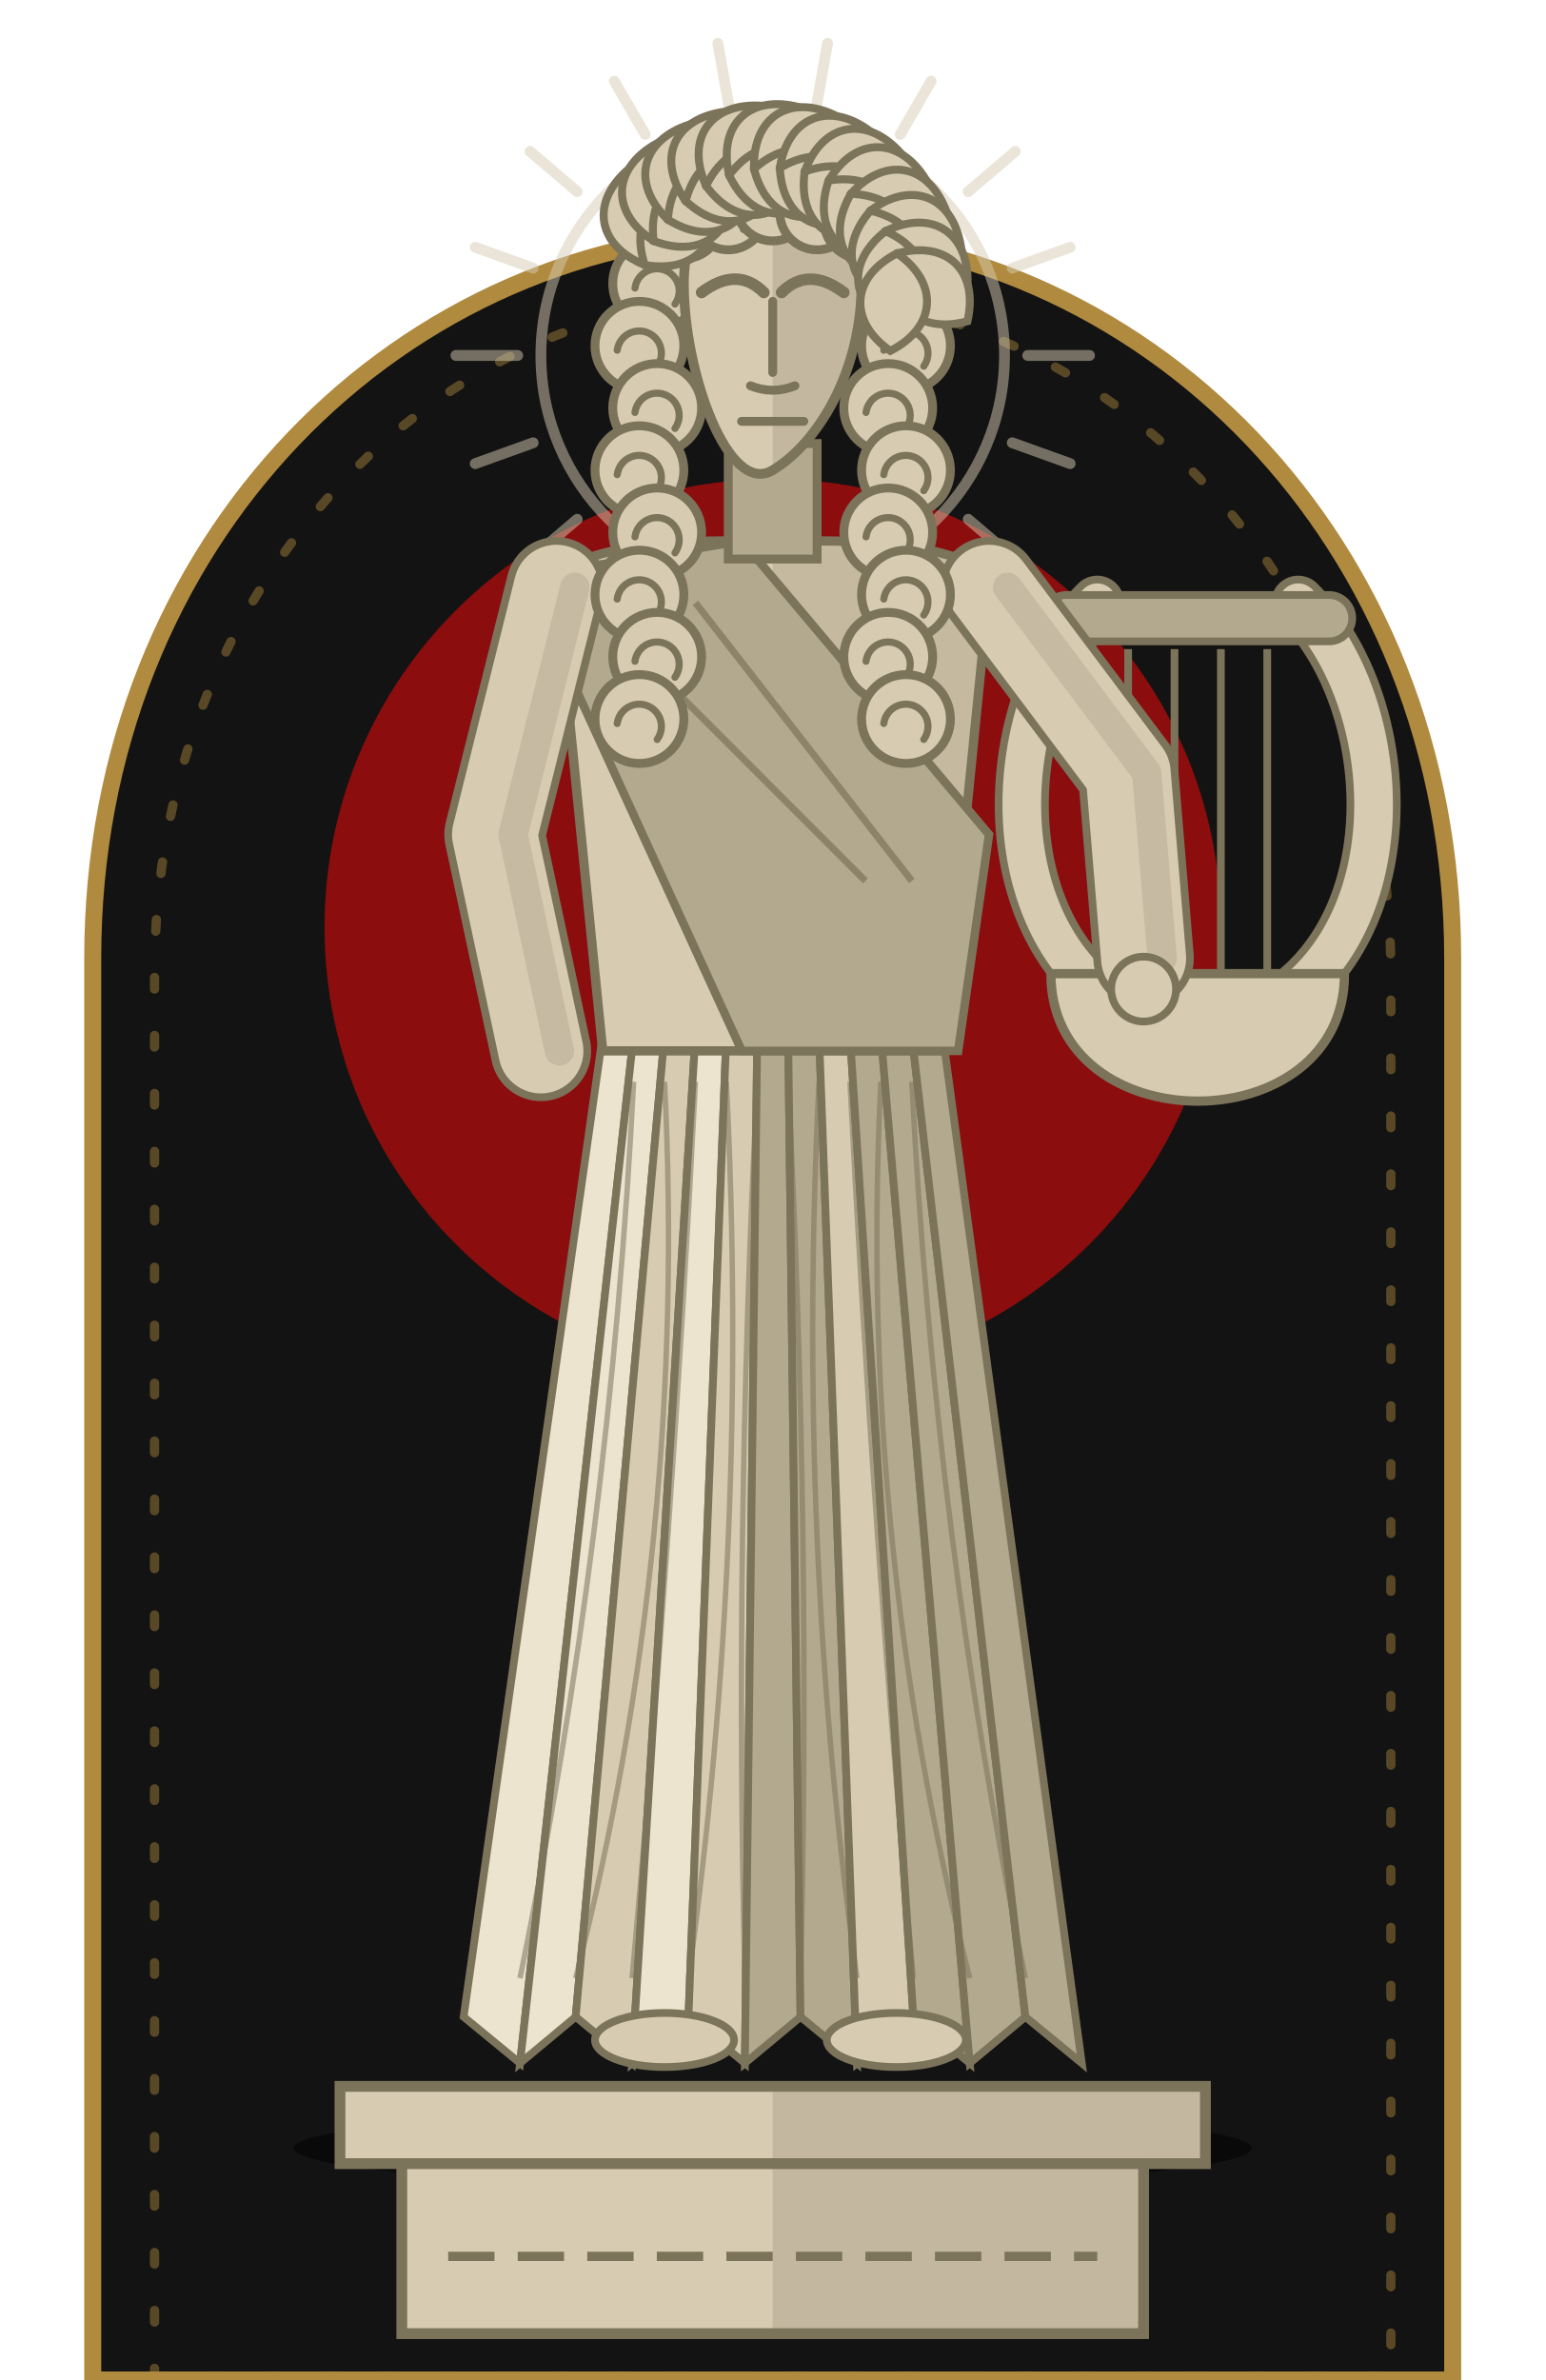
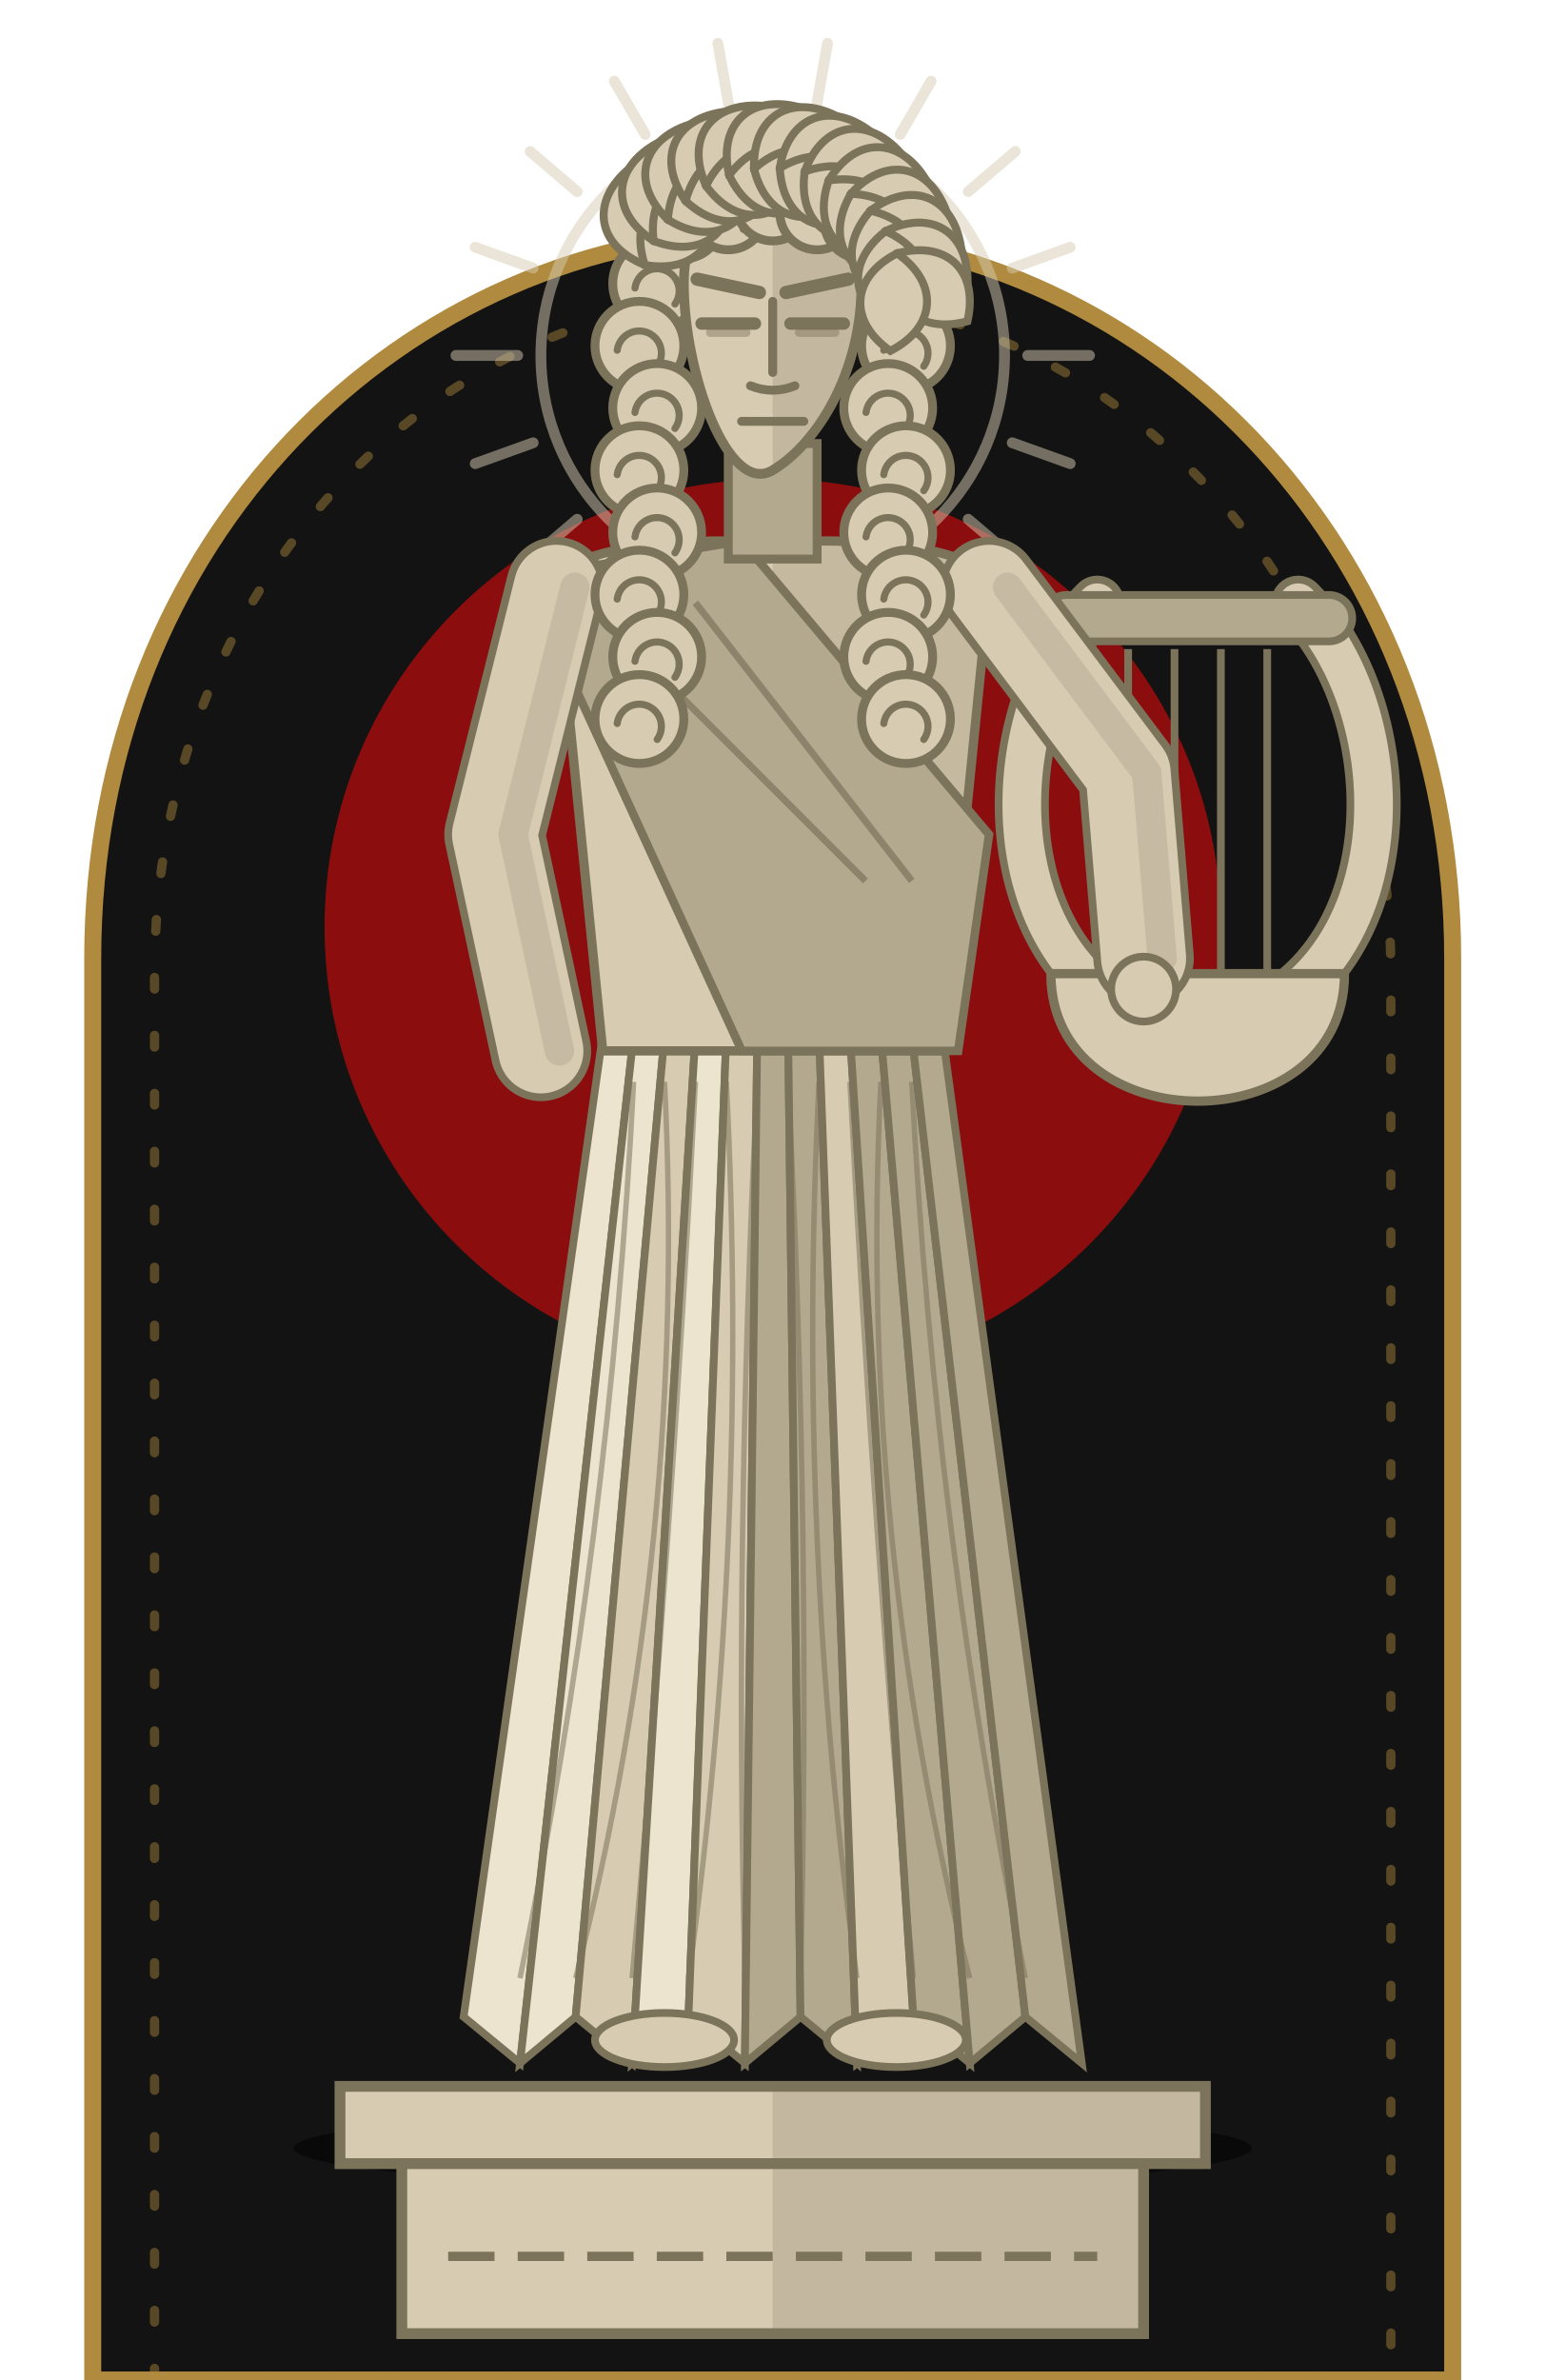
<svg xmlns="http://www.w3.org/2000/svg" viewBox="0 -8 200 308" role="img" aria-label="Apollon: defne taçlı, lir tutan mermer heykel">
  <path d="M12 300V116C12 62 52 22 100 22S188 62 188 116V300Z" fill="#131313" stroke="#b08a3e" stroke-width="2.2" />
  <path d="M20 300V118C20 68 56 30 100 30S180 68 180 118V300Z" fill="none" stroke="#b08a3e" stroke-opacity=".45" stroke-width="1.2" stroke-dasharray="1.5 6" stroke-linecap="round" />
  <circle cx="100" cy="112" r="58" fill="#8b0d0d" />
  <circle cx="100" cy="38" r="30" fill="none" stroke="#d7ccb2" stroke-opacity=".5" stroke-width="1.4" />
  <path d="M133.0 38.0L141.0 38.0" stroke="#d7ccb2" stroke-opacity=".5" stroke-width="1.4" stroke-linecap="round" />
  <path d="M131.0 49.3L138.5 52.0" stroke="#d7ccb2" stroke-opacity=".5" stroke-width="1.4" stroke-linecap="round" />
  <path d="M125.3 59.2L131.4 64.4" stroke="#d7ccb2" stroke-opacity=".5" stroke-width="1.4" stroke-linecap="round" />
  <path d="M116.5 66.6L120.5 73.5" stroke="#d7ccb2" stroke-opacity=".5" stroke-width="1.4" stroke-linecap="round" />
  <path d="M105.7 70.5L107.1 78.4" stroke="#d7ccb2" stroke-opacity=".5" stroke-width="1.4" stroke-linecap="round" />
  <path d="M94.3 70.5L92.9 78.4" stroke="#d7ccb2" stroke-opacity=".5" stroke-width="1.4" stroke-linecap="round" />
  <path d="M83.5 66.6L79.5 73.5" stroke="#d7ccb2" stroke-opacity=".5" stroke-width="1.4" stroke-linecap="round" />
  <path d="M74.7 59.2L68.6 64.4" stroke="#d7ccb2" stroke-opacity=".5" stroke-width="1.4" stroke-linecap="round" />
  <path d="M69.0 49.3L61.5 52.0" stroke="#d7ccb2" stroke-opacity=".5" stroke-width="1.4" stroke-linecap="round" />
  <path d="M67.0 38.0L59.0 38.0" stroke="#d7ccb2" stroke-opacity=".5" stroke-width="1.4" stroke-linecap="round" />
  <path d="M69.0 26.7L61.5 24.0" stroke="#d7ccb2" stroke-opacity=".5" stroke-width="1.4" stroke-linecap="round" />
  <path d="M74.7 16.8L68.6 11.6" stroke="#d7ccb2" stroke-opacity=".5" stroke-width="1.4" stroke-linecap="round" />
  <path d="M83.5 9.4L79.5 2.5" stroke="#d7ccb2" stroke-opacity=".5" stroke-width="1.4" stroke-linecap="round" />
  <path d="M94.3 5.5L92.9 -2.4" stroke="#d7ccb2" stroke-opacity=".5" stroke-width="1.4" stroke-linecap="round" />
  <path d="M105.7 5.5L107.1 -2.4" stroke="#d7ccb2" stroke-opacity=".5" stroke-width="1.4" stroke-linecap="round" />
  <path d="M116.5 9.4L120.5 2.5" stroke="#d7ccb2" stroke-opacity=".5" stroke-width="1.4" stroke-linecap="round" />
  <path d="M125.3 16.8L131.4 11.6" stroke="#d7ccb2" stroke-opacity=".5" stroke-width="1.4" stroke-linecap="round" />
  <path d="M131.0 26.7L138.5 24.0" stroke="#d7ccb2" stroke-opacity=".5" stroke-width="1.4" stroke-linecap="round" />
  <path d="M142 120C128 108 130 82 142 70" fill="none" stroke="#7c735b" stroke-width="7" stroke-linecap="round" />
  <path d="M142 120C128 108 130 82 142 70" fill="none" stroke="#d7ccb2" stroke-width="5" stroke-linecap="round" />
  <path d="M168 120C182 108 180 82 168 70" fill="none" stroke="#7c735b" stroke-width="7" stroke-linecap="round" />
  <path d="M168 120C182 108 180 82 168 70" fill="none" stroke="#d7ccb2" stroke-width="5" stroke-linecap="round" />
  <path d="M138 72H172" stroke="#7c735b" stroke-width="7" stroke-linecap="round" />
  <path d="M138 72H172" stroke="#b3a98e" stroke-width="5" stroke-linecap="round" />
  <path d="M146 76V122M152 76V122M158 76V122M164 76V122" stroke="#7c735b" stroke-width="1" />
  <path d="M136 118C136 140 174 140 174 118Z" fill="#d7ccb2" stroke="#7c735b" stroke-width="1.2" />
  <path d="M78.0 126L82.0 126L67.3 259.0L60.0 253.0Z" fill="#ece4cf" stroke="#7c735b" stroke-width="1" />
  <path d="M82.0 126L86.0 126L74.5 253.0L67.3 259.0Z" fill="#ece4cf" stroke="#7c735b" stroke-width="1" />
  <path d="M86.0 126L90.0 126L81.8 259.0L74.5 253.0Z" fill="#d7ccb2" stroke="#7c735b" stroke-width="1" />
  <path d="M90.0 126L94.0 126L89.1 253.0L81.8 259.0Z" fill="#ece4cf" stroke="#7c735b" stroke-width="1" />
  <path d="M94.0 126L98.0 126L96.4 259.0L89.1 253.0Z" fill="#d7ccb2" stroke="#7c735b" stroke-width="1" />
  <path d="M98.0 126L102.0 126L103.6 253.0L96.4 259.0Z" fill="#b3a98e" stroke="#7c735b" stroke-width="1" />
  <path d="M102.0 126L106.0 126L110.9 259.0L103.6 253.0Z" fill="#b3a98e" stroke="#7c735b" stroke-width="1" />
  <path d="M106.0 126L110.0 126L118.2 253.0L110.9 259.0Z" fill="#d7ccb2" stroke="#7c735b" stroke-width="1" />
  <path d="M110.0 126L114.0 126L125.5 259.0L118.2 253.0Z" fill="#b3a98e" stroke="#7c735b" stroke-width="1" />
  <path d="M114.0 126L118.0 126L132.7 253.0L125.5 259.0Z" fill="#b3a98e" stroke="#7c735b" stroke-width="1" />
  <path d="M118.0 126L122.0 126L140.0 259.0L132.7 253.0Z" fill="#b3a98e" stroke="#7c735b" stroke-width="1" />
  <path d="M82.0 132Q79.0 191.0 67.3 248" fill="none" stroke="#7c735b" stroke-width=".7" opacity=".55" />
  <path d="M86.0 132Q89.0 191.0 74.5 248" fill="none" stroke="#7c735b" stroke-width=".7" opacity=".55" />
  <path d="M90.0 132Q87.0 191.0 81.8 248" fill="none" stroke="#7c735b" stroke-width=".7" opacity=".55" />
  <path d="M94.0 132Q97.0 191.0 89.1 248" fill="none" stroke="#7c735b" stroke-width=".7" opacity=".55" />
  <path d="M98.0 132Q95.0 191.0 96.4 248" fill="none" stroke="#7c735b" stroke-width=".7" opacity=".55" />
  <path d="M102.0 132Q105.0 191.0 103.6 248" fill="none" stroke="#7c735b" stroke-width=".7" opacity=".55" />
  <path d="M106.0 132Q103.0 191.0 110.9 248" fill="none" stroke="#7c735b" stroke-width=".7" opacity=".55" />
  <path d="M110.0 132Q113.0 191.0 118.2 248" fill="none" stroke="#7c735b" stroke-width=".7" opacity=".55" />
  <path d="M114.0 132Q111.0 191.0 125.5 248" fill="none" stroke="#7c735b" stroke-width=".7" opacity=".55" />
  <path d="M118.0 132Q121.0 191.0 132.7 248" fill="none" stroke="#7c735b" stroke-width=".7" opacity=".55" />
  <path d="M72 68C72 64 82 62 94 62H106C118 62 128 64 128 68L122 128H78Z" fill="#d7ccb2" stroke="#7c735b" stroke-width="1.2" />
  <path d="M100 62H106C118 62 128 64 128 68L122 128H100Z" fill="#7c735b" opacity=".2" />
  <path d="M82 86Q92 94 100 88Q108 94 118 86M100 88V122M86 102Q100 108 114 102" fill="none" stroke="#7c735b" stroke-width="1" opacity=".7" />
  <circle cx="100" cy="114" r="1.4" fill="#7c735b" />
  <path d="M72 66L96 62L128 100L124 128H96L74 80Z" fill="#b3a98e" stroke="#7c735b" stroke-width="1.1" />
  <path d="M82 76Q96 90 112 106M90 70Q104 88 118 106" fill="none" stroke="#7c735b" stroke-width=".9" opacity=".7" />
  <path d="M72 68 L64 100 L70 128" fill="none" stroke="#7c735b" stroke-width="13" stroke-linecap="round" stroke-linejoin="round" />
  <path d="M72 68 L64 100 L70 128" fill="none" stroke="#d7ccb2" stroke-width="11" stroke-linecap="round" stroke-linejoin="round" />
  <path d="M72 68 L64 100 L70 128" fill="none" stroke="#7c735b" stroke-opacity=".18" stroke-width="3.8" stroke-linecap="round" stroke-linejoin="round" transform="translate(2.4 0)" />
  <path d="M128 68 L146 92 L148 116" fill="none" stroke="#7c735b" stroke-width="13" stroke-linecap="round" stroke-linejoin="round" />
  <path d="M128 68 L146 92 L148 116" fill="none" stroke="#d7ccb2" stroke-width="11" stroke-linecap="round" stroke-linejoin="round" />
  <path d="M128 68 L146 92 L148 116" fill="none" stroke="#7c735b" stroke-opacity=".18" stroke-width="3.8" stroke-linecap="round" stroke-linejoin="round" transform="translate(2.4 0)" />
  <circle cx="148" cy="120" r="4.2" fill="#d7ccb2" stroke="#7c735b" stroke-width="1" />
  <g transform="translate(100 54) scale(1.15) translate(-100 -54)">
    <circle cx="87.0" cy="32.0" r="5" fill="#d7ccb2" stroke="#7c735b" stroke-width="1" />
    <path d="M84.5 32.5a2.5 2.5 0 1 1 4.5 1.8" fill="none" stroke="#7c735b" stroke-width=".8" stroke-linecap="round" />
    <circle cx="113.0" cy="32.0" r="5" fill="#d7ccb2" stroke="#7c735b" stroke-width="1" />
    <path d="M110.5 32.5a2.5 2.5 0 1 1 4.5 1.8" fill="none" stroke="#7c735b" stroke-width=".8" stroke-linecap="round" />
    <circle cx="85.0" cy="39.0" r="5" fill="#d7ccb2" stroke="#7c735b" stroke-width="1" />
    <path d="M82.5 39.5a2.5 2.5 0 1 1 4.5 1.8" fill="none" stroke="#7c735b" stroke-width=".8" stroke-linecap="round" />
    <circle cx="115.0" cy="39.0" r="5" fill="#d7ccb2" stroke="#7c735b" stroke-width="1" />
    <path d="M112.5 39.5a2.5 2.5 0 1 1 4.5 1.8" fill="none" stroke="#7c735b" stroke-width=".8" stroke-linecap="round" />
    <circle cx="87.0" cy="46.0" r="5" fill="#d7ccb2" stroke="#7c735b" stroke-width="1" />
    <path d="M84.5 46.5a2.5 2.5 0 1 1 4.5 1.8" fill="none" stroke="#7c735b" stroke-width=".8" stroke-linecap="round" />
    <circle cx="113.0" cy="46.0" r="5" fill="#d7ccb2" stroke="#7c735b" stroke-width="1" />
    <path d="M110.5 46.5a2.5 2.5 0 1 1 4.5 1.8" fill="none" stroke="#7c735b" stroke-width=".8" stroke-linecap="round" />
    <circle cx="85.0" cy="53.0" r="5" fill="#d7ccb2" stroke="#7c735b" stroke-width="1" />
    <path d="M82.5 53.5a2.5 2.5 0 1 1 4.5 1.8" fill="none" stroke="#7c735b" stroke-width=".8" stroke-linecap="round" />
    <circle cx="115.0" cy="53.0" r="5" fill="#d7ccb2" stroke="#7c735b" stroke-width="1" />
    <path d="M112.5 53.5a2.5 2.5 0 1 1 4.5 1.8" fill="none" stroke="#7c735b" stroke-width=".8" stroke-linecap="round" />
    <circle cx="87.0" cy="60.0" r="5" fill="#d7ccb2" stroke="#7c735b" stroke-width="1" />
    <path d="M84.5 60.5a2.5 2.5 0 1 1 4.5 1.8" fill="none" stroke="#7c735b" stroke-width=".8" stroke-linecap="round" />
    <circle cx="113.0" cy="60.0" r="5" fill="#d7ccb2" stroke="#7c735b" stroke-width="1" />
    <path d="M110.5 60.5a2.5 2.5 0 1 1 4.5 1.8" fill="none" stroke="#7c735b" stroke-width=".8" stroke-linecap="round" />
    <circle cx="85.0" cy="67.0" r="5" fill="#d7ccb2" stroke="#7c735b" stroke-width="1" />
    <path d="M82.5 67.5a2.5 2.5 0 1 1 4.5 1.8" fill="none" stroke="#7c735b" stroke-width=".8" stroke-linecap="round" />
    <circle cx="115.0" cy="67.0" r="5" fill="#d7ccb2" stroke="#7c735b" stroke-width="1" />
    <path d="M112.5 67.5a2.5 2.5 0 1 1 4.5 1.8" fill="none" stroke="#7c735b" stroke-width=".8" stroke-linecap="round" />
    <circle cx="87.0" cy="74.0" r="5" fill="#d7ccb2" stroke="#7c735b" stroke-width="1" />
    <path d="M84.5 74.5a2.5 2.5 0 1 1 4.5 1.8" fill="none" stroke="#7c735b" stroke-width=".8" stroke-linecap="round" />
    <circle cx="113.0" cy="74.0" r="5" fill="#d7ccb2" stroke="#7c735b" stroke-width="1" />
    <path d="M110.5 74.5a2.5 2.5 0 1 1 4.5 1.8" fill="none" stroke="#7c735b" stroke-width=".8" stroke-linecap="round" />
    <circle cx="85.0" cy="81.0" r="5" fill="#d7ccb2" stroke="#7c735b" stroke-width="1" />
    <path d="M82.5 81.5a2.5 2.5 0 1 1 4.5 1.8" fill="none" stroke="#7c735b" stroke-width=".8" stroke-linecap="round" />
    <circle cx="115.0" cy="81.0" r="5" fill="#d7ccb2" stroke="#7c735b" stroke-width="1" />
    <path d="M112.5 81.5a2.5 2.5 0 1 1 4.5 1.8" fill="none" stroke="#7c735b" stroke-width=".8" stroke-linecap="round" />
    <path d="M95 50H105V63H95Z" fill="#b3a98e" stroke="#7c735b" stroke-width="1" />
    <path d="M90 32C90 24 95 20 100 20S110 24 110 32C110 42 105 50 100 53S90 42 90 32Z" fill="#d7ccb2" stroke="#7c735b" stroke-width="1.1" />
    <path d="M100 20C105 20 110 24 110 32C110 42 105 50 100 53Z" fill="#7c735b" opacity=".22" />
-     <path d="M92 33Q96 30 99 33M101 33Q104 30 108 33" fill="none" stroke="#7c735b" stroke-width="1.3" stroke-linecap="round" />
+     <path d="M91.5 31.5L98.5 33M101.5 33L108.5 31.5" fill="none" stroke="#7c735b" stroke-width="1.5" stroke-linecap="round" />
+     <path d="M92 36.5H98M102 36.5H108" fill="none" stroke="#7c735b" stroke-width="1.4" stroke-linecap="round" />
+     <path d="M93 37.5H97M103 37.5H107" fill="none" stroke="#7c735b" stroke-opacity=".45" stroke-width="1" stroke-linecap="round" />
    <path d="M100 34V42M97.5 43.5Q100 44.5 102.5 43.5" fill="none" stroke="#7c735b" stroke-width="1" stroke-linecap="round" />
    <path d="M96.5 47.5H103.5" fill="none" stroke="#7c735b" stroke-width="1" stroke-linecap="round" />
    <circle cx="90.0" cy="25.0" r="4.2" fill="#d7ccb2" stroke="#7c735b" stroke-width="1" />
    <path d="M87.9 25.4a2.1 2.1 0 1 1 3.8 1.5" fill="none" stroke="#7c735b" stroke-width=".8" stroke-linecap="round" />
    <circle cx="95.0" cy="24.0" r="4.2" fill="#d7ccb2" stroke="#7c735b" stroke-width="1" />
    <path d="M92.9 24.4a2.1 2.1 0 1 1 3.8 1.5" fill="none" stroke="#7c735b" stroke-width=".8" stroke-linecap="round" />
    <circle cx="100.0" cy="23.0" r="4.2" fill="#d7ccb2" stroke="#7c735b" stroke-width="1" />
    <path d="M97.9 23.4a2.1 2.1 0 1 1 3.8 1.5" fill="none" stroke="#7c735b" stroke-width=".8" stroke-linecap="round" />
    <circle cx="105.0" cy="24.0" r="4.2" fill="#d7ccb2" stroke="#7c735b" stroke-width="1" />
    <path d="M102.9 24.4a2.1 2.1 0 1 1 3.8 1.5" fill="none" stroke="#7c735b" stroke-width=".8" stroke-linecap="round" />
    <circle cx="110.0" cy="25.0" r="4.2" fill="#d7ccb2" stroke="#7c735b" stroke-width="1" />
    <path d="M107.9 25.4a2.1 2.1 0 1 1 3.8 1.5" fill="none" stroke="#7c735b" stroke-width=".8" stroke-linecap="round" />
    <path transform="translate(85.6 29.9) rotate(261.0) scale(1.0)" d="M0 0C3-5 8-5 11 0 8 5 3 5 0 0Z" fill="#d7ccb2" stroke="#7c735b" stroke-width="0.90" />
    <path transform="translate(85.6 29.9) rotate(311.0) scale(1.0)" d="M0 0C3-5 8-5 11 0 8 5 3 5 0 0Z" fill="#d7ccb2" stroke="#7c735b" stroke-width="0.90" />
    <path transform="translate(86.6 27.2) rotate(272.0) scale(1.0)" d="M0 0C3-5 8-5 11 0 8 5 3 5 0 0Z" fill="#d7ccb2" stroke="#7c735b" stroke-width="0.90" />
    <path transform="translate(86.6 27.2) rotate(322.0) scale(1.0)" d="M0 0C3-5 8-5 11 0 8 5 3 5 0 0Z" fill="#d7ccb2" stroke="#7c735b" stroke-width="0.90" />
    <path transform="translate(88.2 24.8) rotate(283.0) scale(1.0)" d="M0 0C3-5 8-5 11 0 8 5 3 5 0 0Z" fill="#d7ccb2" stroke="#7c735b" stroke-width="0.90" />
    <path transform="translate(88.2 24.8) rotate(333.0) scale(1.0)" d="M0 0C3-5 8-5 11 0 8 5 3 5 0 0Z" fill="#d7ccb2" stroke="#7c735b" stroke-width="0.90" />
    <path transform="translate(90.2 22.7) rotate(294.0) scale(1.0)" d="M0 0C3-5 8-5 11 0 8 5 3 5 0 0Z" fill="#d7ccb2" stroke="#7c735b" stroke-width="0.90" />
    <path transform="translate(90.2 22.7) rotate(344.0) scale(1.0)" d="M0 0C3-5 8-5 11 0 8 5 3 5 0 0Z" fill="#d7ccb2" stroke="#7c735b" stroke-width="0.90" />
    <path transform="translate(92.5 21.0) rotate(305.0) scale(1.0)" d="M0 0C3-5 8-5 11 0 8 5 3 5 0 0Z" fill="#d7ccb2" stroke="#7c735b" stroke-width="0.90" />
    <path transform="translate(92.5 21.0) rotate(355.0) scale(1.0)" d="M0 0C3-5 8-5 11 0 8 5 3 5 0 0Z" fill="#d7ccb2" stroke="#7c735b" stroke-width="0.90" />
    <path transform="translate(95.1 19.8) rotate(316.0) scale(1.0)" d="M0 0C3-5 8-5 11 0 8 5 3 5 0 0Z" fill="#d7ccb2" stroke="#7c735b" stroke-width="0.90" />
    <path transform="translate(95.1 19.8) rotate(366.0) scale(1.0)" d="M0 0C3-5 8-5 11 0 8 5 3 5 0 0Z" fill="#d7ccb2" stroke="#7c735b" stroke-width="0.90" />
    <path transform="translate(97.9 19.1) rotate(327.0) scale(1.0)" d="M0 0C3-5 8-5 11 0 8 5 3 5 0 0Z" fill="#d7ccb2" stroke="#7c735b" stroke-width="0.90" />
    <path transform="translate(97.9 19.1) rotate(377.0) scale(1.0)" d="M0 0C3-5 8-5 11 0 8 5 3 5 0 0Z" fill="#d7ccb2" stroke="#7c735b" stroke-width="0.90" />
    <path transform="translate(100.8 19.0) rotate(338.0) scale(1.0)" d="M0 0C3-5 8-5 11 0 8 5 3 5 0 0Z" fill="#d7ccb2" stroke="#7c735b" stroke-width="0.90" />
    <path transform="translate(100.8 19.0) rotate(388.0) scale(1.0)" d="M0 0C3-5 8-5 11 0 8 5 3 5 0 0Z" fill="#d7ccb2" stroke="#7c735b" stroke-width="0.90" />
    <path transform="translate(103.6 19.4) rotate(349.0) scale(1.0)" d="M0 0C3-5 8-5 11 0 8 5 3 5 0 0Z" fill="#d7ccb2" stroke="#7c735b" stroke-width="0.90" />
    <path transform="translate(103.6 19.4) rotate(399.0) scale(1.0)" d="M0 0C3-5 8-5 11 0 8 5 3 5 0 0Z" fill="#d7ccb2" stroke="#7c735b" stroke-width="0.90" />
    <path transform="translate(106.3 20.4) rotate(360.0) scale(1.0)" d="M0 0C3-5 8-5 11 0 8 5 3 5 0 0Z" fill="#d7ccb2" stroke="#7c735b" stroke-width="0.90" />
    <path transform="translate(106.3 20.4) rotate(410.0) scale(1.0)" d="M0 0C3-5 8-5 11 0 8 5 3 5 0 0Z" fill="#d7ccb2" stroke="#7c735b" stroke-width="0.90" />
    <path transform="translate(108.8 21.9) rotate(371.0) scale(1.0)" d="M0 0C3-5 8-5 11 0 8 5 3 5 0 0Z" fill="#d7ccb2" stroke="#7c735b" stroke-width="0.90" />
    <path transform="translate(108.8 21.9) rotate(421.0) scale(1.0)" d="M0 0C3-5 8-5 11 0 8 5 3 5 0 0Z" fill="#d7ccb2" stroke="#7c735b" stroke-width="0.90" />
    <path transform="translate(111.0 23.8) rotate(382.0) scale(1.0)" d="M0 0C3-5 8-5 11 0 8 5 3 5 0 0Z" fill="#d7ccb2" stroke="#7c735b" stroke-width="0.90" />
    <path transform="translate(111.0 23.8) rotate(432.0) scale(1.0)" d="M0 0C3-5 8-5 11 0 8 5 3 5 0 0Z" fill="#d7ccb2" stroke="#7c735b" stroke-width="0.90" />
    <path transform="translate(112.7 26.1) rotate(393.0) scale(1.0)" d="M0 0C3-5 8-5 11 0 8 5 3 5 0 0Z" fill="#d7ccb2" stroke="#7c735b" stroke-width="0.90" />
    <path transform="translate(112.7 26.1) rotate(443.0) scale(1.0)" d="M0 0C3-5 8-5 11 0 8 5 3 5 0 0Z" fill="#d7ccb2" stroke="#7c735b" stroke-width="0.90" />
    <path transform="translate(114.0 28.6) rotate(404.0) scale(1.0)" d="M0 0C3-5 8-5 11 0 8 5 3 5 0 0Z" fill="#d7ccb2" stroke="#7c735b" stroke-width="0.90" />
    <path transform="translate(114.0 28.6) rotate(454.0) scale(1.0)" d="M0 0C3-5 8-5 11 0 8 5 3 5 0 0Z" fill="#d7ccb2" stroke="#7c735b" stroke-width="0.90" />
  </g>
  <ellipse cx="86" cy="256" rx="9" ry="3.5" fill="#d7ccb2" stroke="#7c735b" stroke-width="1" />
  <ellipse cx="116" cy="256" rx="9" ry="3.5" fill="#d7ccb2" stroke="#7c735b" stroke-width="1" />
  <ellipse cx="100" cy="270" rx="62" ry="5" fill="#000" opacity=".5" />
  <path d="M44 262H156V272H44Z" fill="#d7ccb2" stroke="#7c735b" stroke-width="1.4" />
  <path d="M100 262H156V272H100Z" fill="#7c735b" opacity=".22" />
  <path d="M52 272H148V294H52Z" fill="#d7ccb2" stroke="#7c735b" stroke-width="1.4" />
  <path d="M100 272H148V294H100Z" fill="#7c735b" opacity=".22" />
  <path d="M58 284H142" stroke="#7c735b" stroke-width="1.2" stroke-dasharray="6 3" />
</svg>
